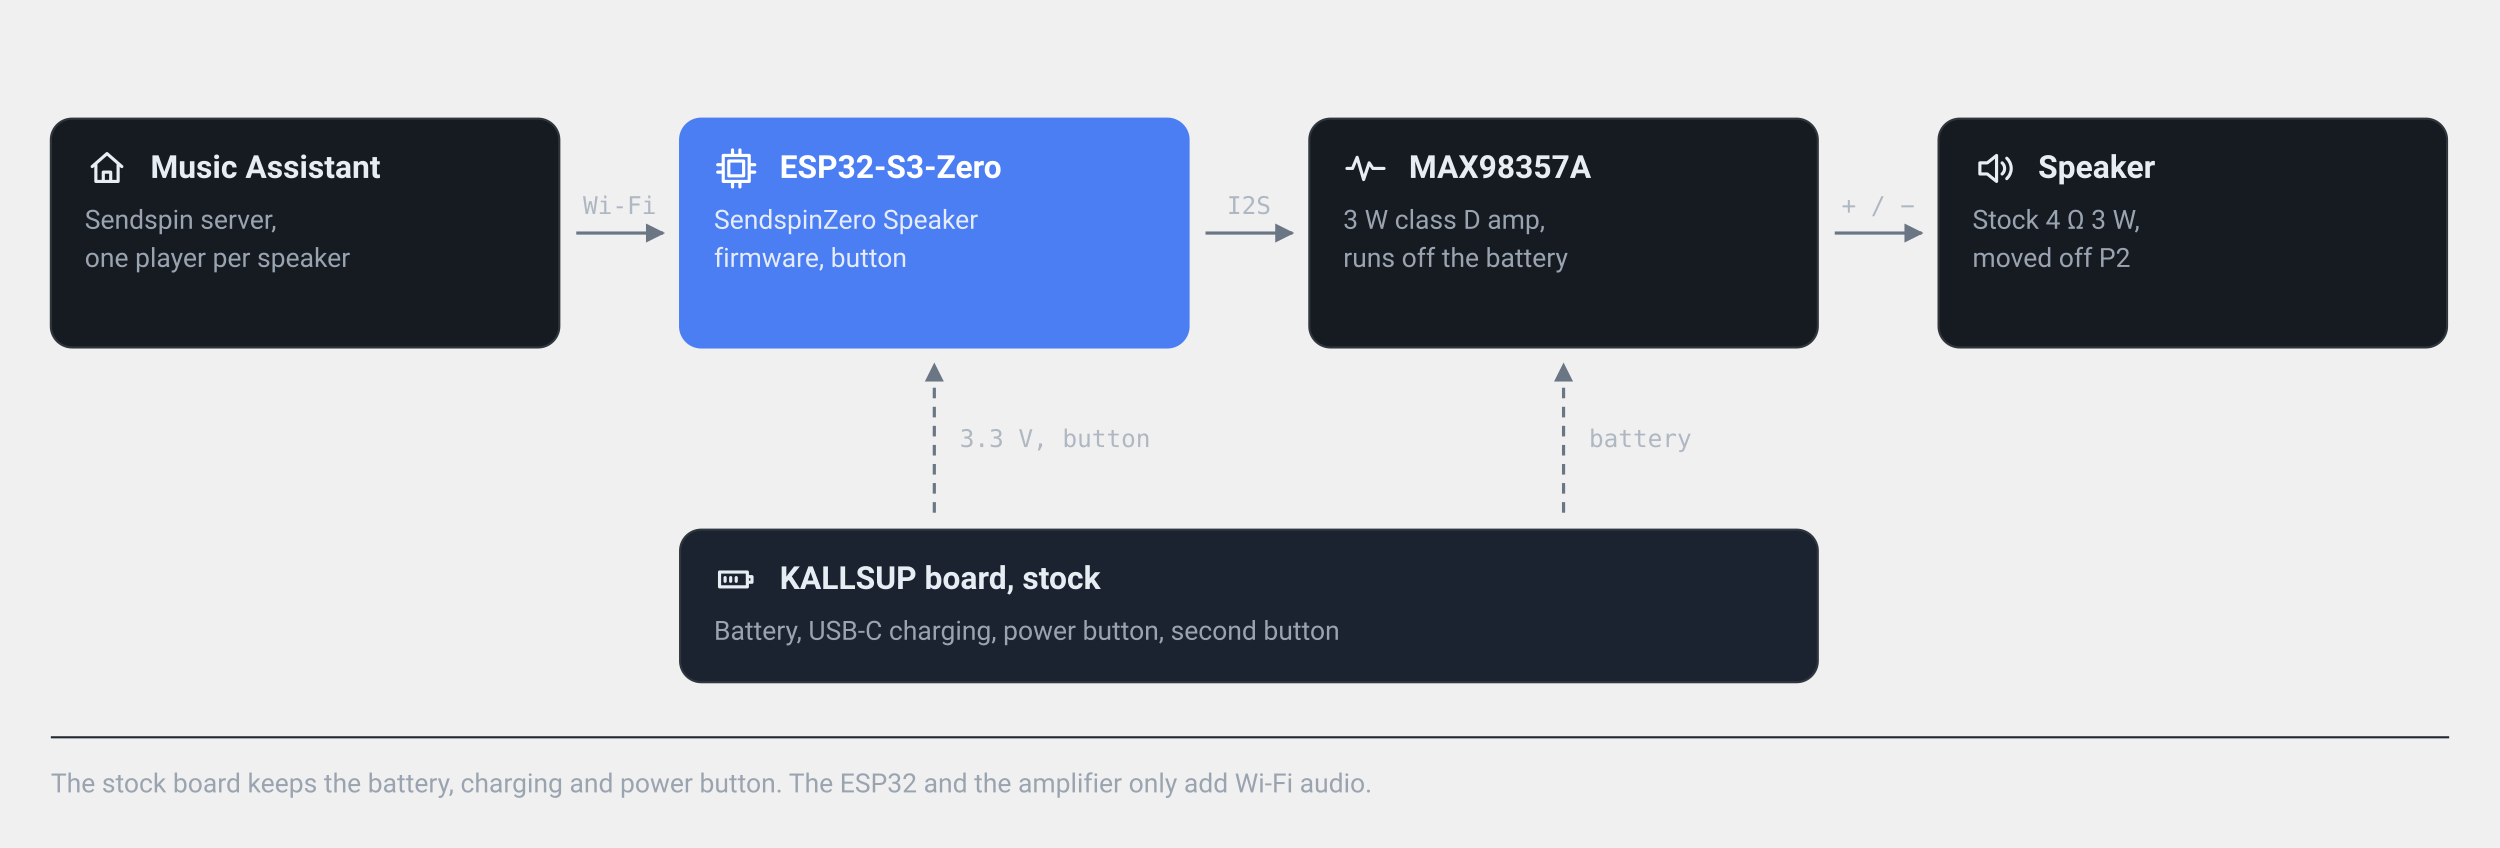
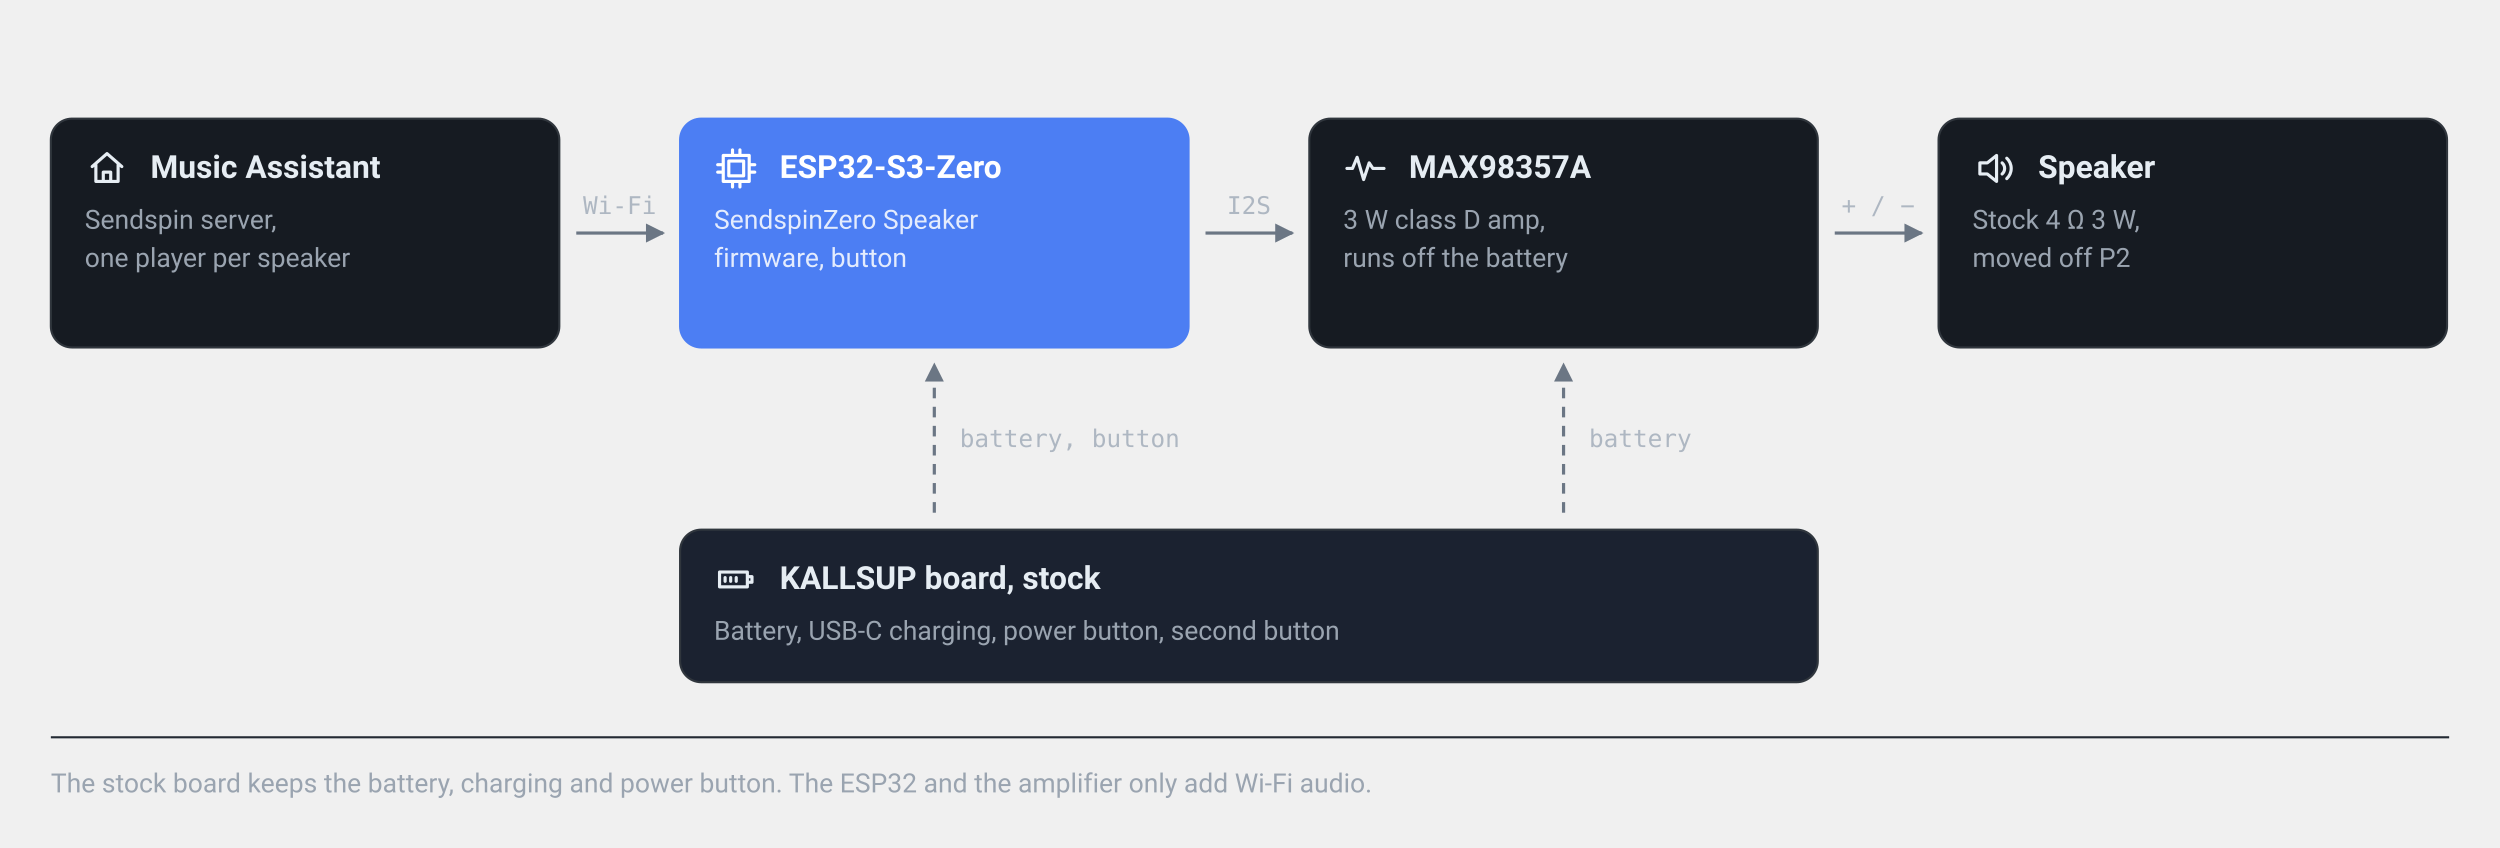
<svg xmlns="http://www.w3.org/2000/svg" viewBox="0 0 1180 400" width="1180" height="400" role="img" aria-label="Music Assistant streams over Wi-Fi to the ESP32-S3-Zero, which sends I2S to the MAX98357A amplifier, which drives the stock speaker. The stock KALLSUP board supplies battery power and the second button.">
  <defs>
    <marker id="a" viewBox="0 0 10 10" refX="9" refY="5" markerWidth="6" markerHeight="6" orient="auto-start-reverse">
      <path d="M0 0 10 5 0 10z" fill="#6b7684" />
+     </marker>
+     <marker id="b" viewBox="0 0 10 10" refX="1" refY="5" markerWidth="6" markerHeight="6" orient="auto">
+       <path d="M10 0 0 5 10 10z" fill="#6b7684" />
    </marker>
  </defs>
  <rect x="24" y="56" width="240" height="108" rx="10" fill="#161b22" stroke="#30363d" stroke-width="1" />
  <g transform="translate(40.0,69.0) scale(0.875)" fill="none" stroke="#e6edf3" stroke-width="1.7" stroke-linecap="round" stroke-linejoin="round">
    <path d="M4 11 12 4l8 7 M6 10v9h12v-9 M10 19v-5h4v5" />
  </g>
  <text x="71.0" y="84.0" font-family="system-ui,-apple-system,'Segoe UI',Roboto,Helvetica,Arial,sans-serif" font-size="15" fill="#e6edf3" text-anchor="start" font-weight="600">Music Assistant</text>
  <text x="40.0" y="108.0" font-family="system-ui,-apple-system,'Segoe UI',Roboto,Helvetica,Arial,sans-serif" font-size="12.5" fill="#9aa4b0" text-anchor="start">Sendspin server,</text>
  <text x="40.0" y="126.0" font-family="system-ui,-apple-system,'Segoe UI',Roboto,Helvetica,Arial,sans-serif" font-size="12.5" fill="#9aa4b0" text-anchor="start">one player per speaker</text>
  <rect x="321" y="56" width="240" height="108" rx="10" fill="#4c7ef3" stroke="#4c7ef3" stroke-width="1" />
  <g transform="translate(337.0,69.0) scale(0.875)" fill="none" stroke="#ffffff" stroke-width="1.7" stroke-linecap="round" stroke-linejoin="round">
    <path d="M8 8h8v8H8z M5 5h14v14H5z M10 2v3 M14 2v3 M10 19v3 M14 19v3 M2 10h3 M2 14h3 M19 10h3 M19 14h3" />
  </g>
  <text x="368.0" y="84.0" font-family="system-ui,-apple-system,'Segoe UI',Roboto,Helvetica,Arial,sans-serif" font-size="15" fill="#ffffff" text-anchor="start" font-weight="600">ESP32-S3-Zero</text>
  <text x="337.0" y="108.0" font-family="system-ui,-apple-system,'Segoe UI',Roboto,Helvetica,Arial,sans-serif" font-size="12.5" fill="#ffffff" text-anchor="start" opacity="0.85">SendspinZero Speaker</text>
  <text x="337.0" y="126.0" font-family="system-ui,-apple-system,'Segoe UI',Roboto,Helvetica,Arial,sans-serif" font-size="12.5" fill="#ffffff" text-anchor="start" opacity="0.85">firmware, button</text>
  <rect x="618" y="56" width="240" height="108" rx="10" fill="#161b22" stroke="#30363d" stroke-width="1" />
  <g transform="translate(634.0,69.0) scale(0.875)" fill="none" stroke="#e6edf3" stroke-width="1.7" stroke-linecap="round" stroke-linejoin="round">
    <path d="M2 12h3l2.5-6 3.5 12 3-9 2 3h6" />
  </g>
  <text x="665.0" y="84.0" font-family="system-ui,-apple-system,'Segoe UI',Roboto,Helvetica,Arial,sans-serif" font-size="15" fill="#e6edf3" text-anchor="start" font-weight="600">MAX98357A</text>
  <text x="634.0" y="108.0" font-family="system-ui,-apple-system,'Segoe UI',Roboto,Helvetica,Arial,sans-serif" font-size="12.5" fill="#9aa4b0" text-anchor="start">3 W class D amp,</text>
  <text x="634.0" y="126.0" font-family="system-ui,-apple-system,'Segoe UI',Roboto,Helvetica,Arial,sans-serif" font-size="12.5" fill="#9aa4b0" text-anchor="start">runs off the battery</text>
  <rect x="915" y="56" width="240" height="108" rx="10" fill="#161b22" stroke="#30363d" stroke-width="1" />
  <g transform="translate(931.0,69.0) scale(0.875)" fill="none" stroke="#e6edf3" stroke-width="1.7" stroke-linecap="round" stroke-linejoin="round">
    <path d="M4 9h4l5-4v14l-5-4H4z M16 9a4 4 0 0 1 0 6 M18.5 6.5a7.5 7.5 0 0 1 0 11" />
  </g>
  <text x="962.0" y="84.0" font-family="system-ui,-apple-system,'Segoe UI',Roboto,Helvetica,Arial,sans-serif" font-size="15" fill="#e6edf3" text-anchor="start" font-weight="600">Speaker</text>
  <text x="931.0" y="108.0" font-family="system-ui,-apple-system,'Segoe UI',Roboto,Helvetica,Arial,sans-serif" font-size="12.5" fill="#9aa4b0" text-anchor="start">Stock 4 Ω 3 W,</text>
  <text x="931.0" y="126.0" font-family="system-ui,-apple-system,'Segoe UI',Roboto,Helvetica,Arial,sans-serif" font-size="12.5" fill="#9aa4b0" text-anchor="start">moved off P2</text>
  <polyline points="272,110.0 313,110.0" fill="none" stroke="#6b7684" stroke-width="1.5" marker-end="url(#a)" />
  <text x="292.5" y="101.0" font-family="ui-monospace,SFMono-Regular,'SF Mono',Menlo,Consolas,monospace" font-size="11.5" fill="#aeb7c2" text-anchor="middle">Wi-Fi</text>
  <polyline points="569,110.0 610,110.0" fill="none" stroke="#6b7684" stroke-width="1.5" marker-end="url(#a)" />
  <text x="589.5" y="101.0" font-family="ui-monospace,SFMono-Regular,'SF Mono',Menlo,Consolas,monospace" font-size="11.5" fill="#aeb7c2" text-anchor="middle">I2S</text>
  <polyline points="866,110.0 907,110.0" fill="none" stroke="#6b7684" stroke-width="1.5" marker-end="url(#a)" />
  <text x="886.5" y="101.0" font-family="ui-monospace,SFMono-Regular,'SF Mono',Menlo,Consolas,monospace" font-size="11.5" fill="#aeb7c2" text-anchor="middle">+ / −</text>
  <rect x="321" y="250" width="537" height="72" rx="10" fill="#1b2230" stroke="#30363d" stroke-width="1" />
  <g transform="translate(337.0,263.0) scale(0.875)" fill="none" stroke="#e6edf3" stroke-width="1.7" stroke-linecap="round" stroke-linejoin="round">
    <path d="M3 8h15v8H3z M18 10.5h2.5v3H18 M6 11v2 M9 11v2 M12 11v2" />
  </g>
  <text x="368.0" y="278.0" font-family="system-ui,-apple-system,'Segoe UI',Roboto,Helvetica,Arial,sans-serif" font-size="15" fill="#e6edf3" text-anchor="start" font-weight="600">KALLSUP board, stock</text>
  <text x="337.0" y="302.0" font-family="system-ui,-apple-system,'Segoe UI',Roboto,Helvetica,Arial,sans-serif" font-size="12.5" fill="#9aa4b0" text-anchor="start">Battery, USB-C charging, power button, second button</text>
  <polyline points="441.0,242 441.0,172" fill="none" stroke="#6b7684" stroke-width="1.5" stroke-dasharray="5 4" marker-end="url(#a)" />
-   <text x="453.0" y="211.0" font-family="ui-monospace,SFMono-Regular,'SF Mono',Menlo,Consolas,monospace" font-size="11.5" fill="#aeb7c2" text-anchor="start">3.3 V, button</text>
+   <text x="453.0" y="211.0" font-family="ui-monospace,SFMono-Regular,'SF Mono',Menlo,Consolas,monospace" font-size="11.5" fill="#aeb7c2" text-anchor="start">battery, button</text>
  <polyline points="738.0,242 738.0,172" fill="none" stroke="#6b7684" stroke-width="1.5" stroke-dasharray="5 4" marker-end="url(#a)" />
  <text x="750.0" y="211.0" font-family="ui-monospace,SFMono-Regular,'SF Mono',Menlo,Consolas,monospace" font-size="11.5" fill="#aeb7c2" text-anchor="start">battery</text>
  <line x1="24" y1="348" x2="1156" y2="348" stroke="#232a33" stroke-width="1" />
  <text x="24.0" y="374.0" font-family="system-ui,-apple-system,'Segoe UI',Roboto,Helvetica,Arial,sans-serif" font-size="12.5" fill="#9aa4b0" text-anchor="start">The stock board keeps the battery, charging and power button. The ESP32 and the amplifier only add Wi-Fi audio.</text>
</svg>
